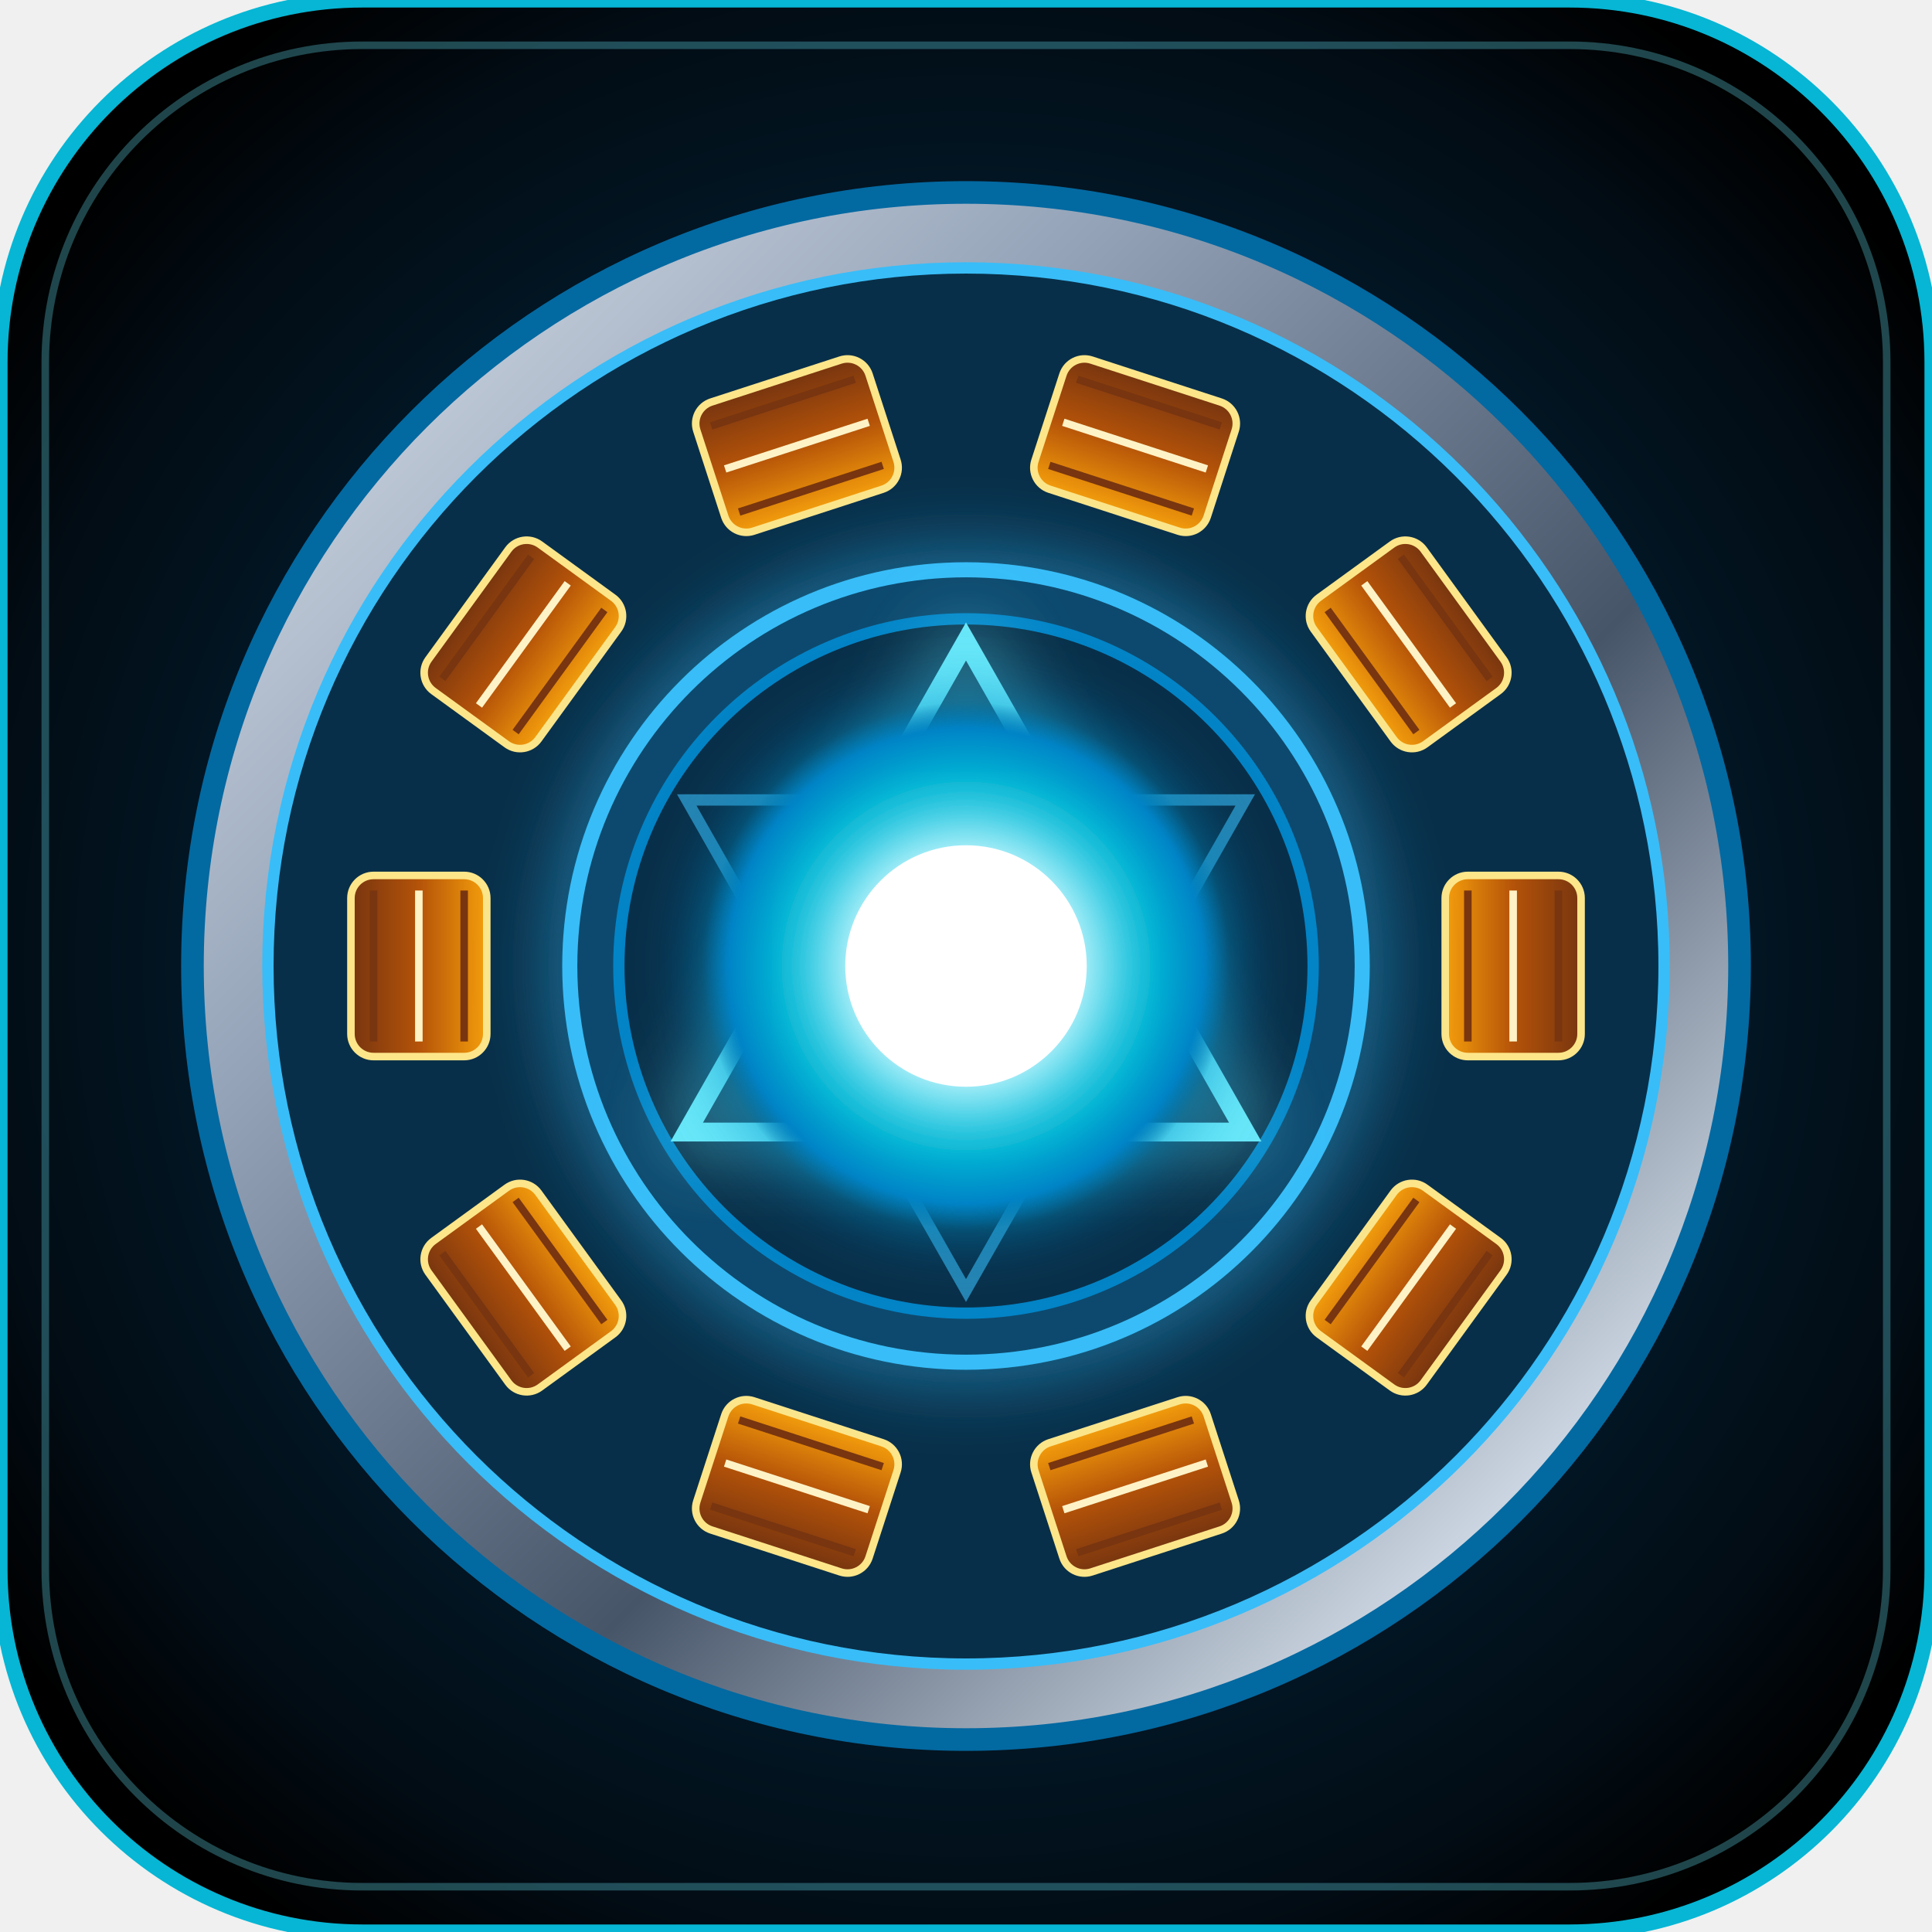
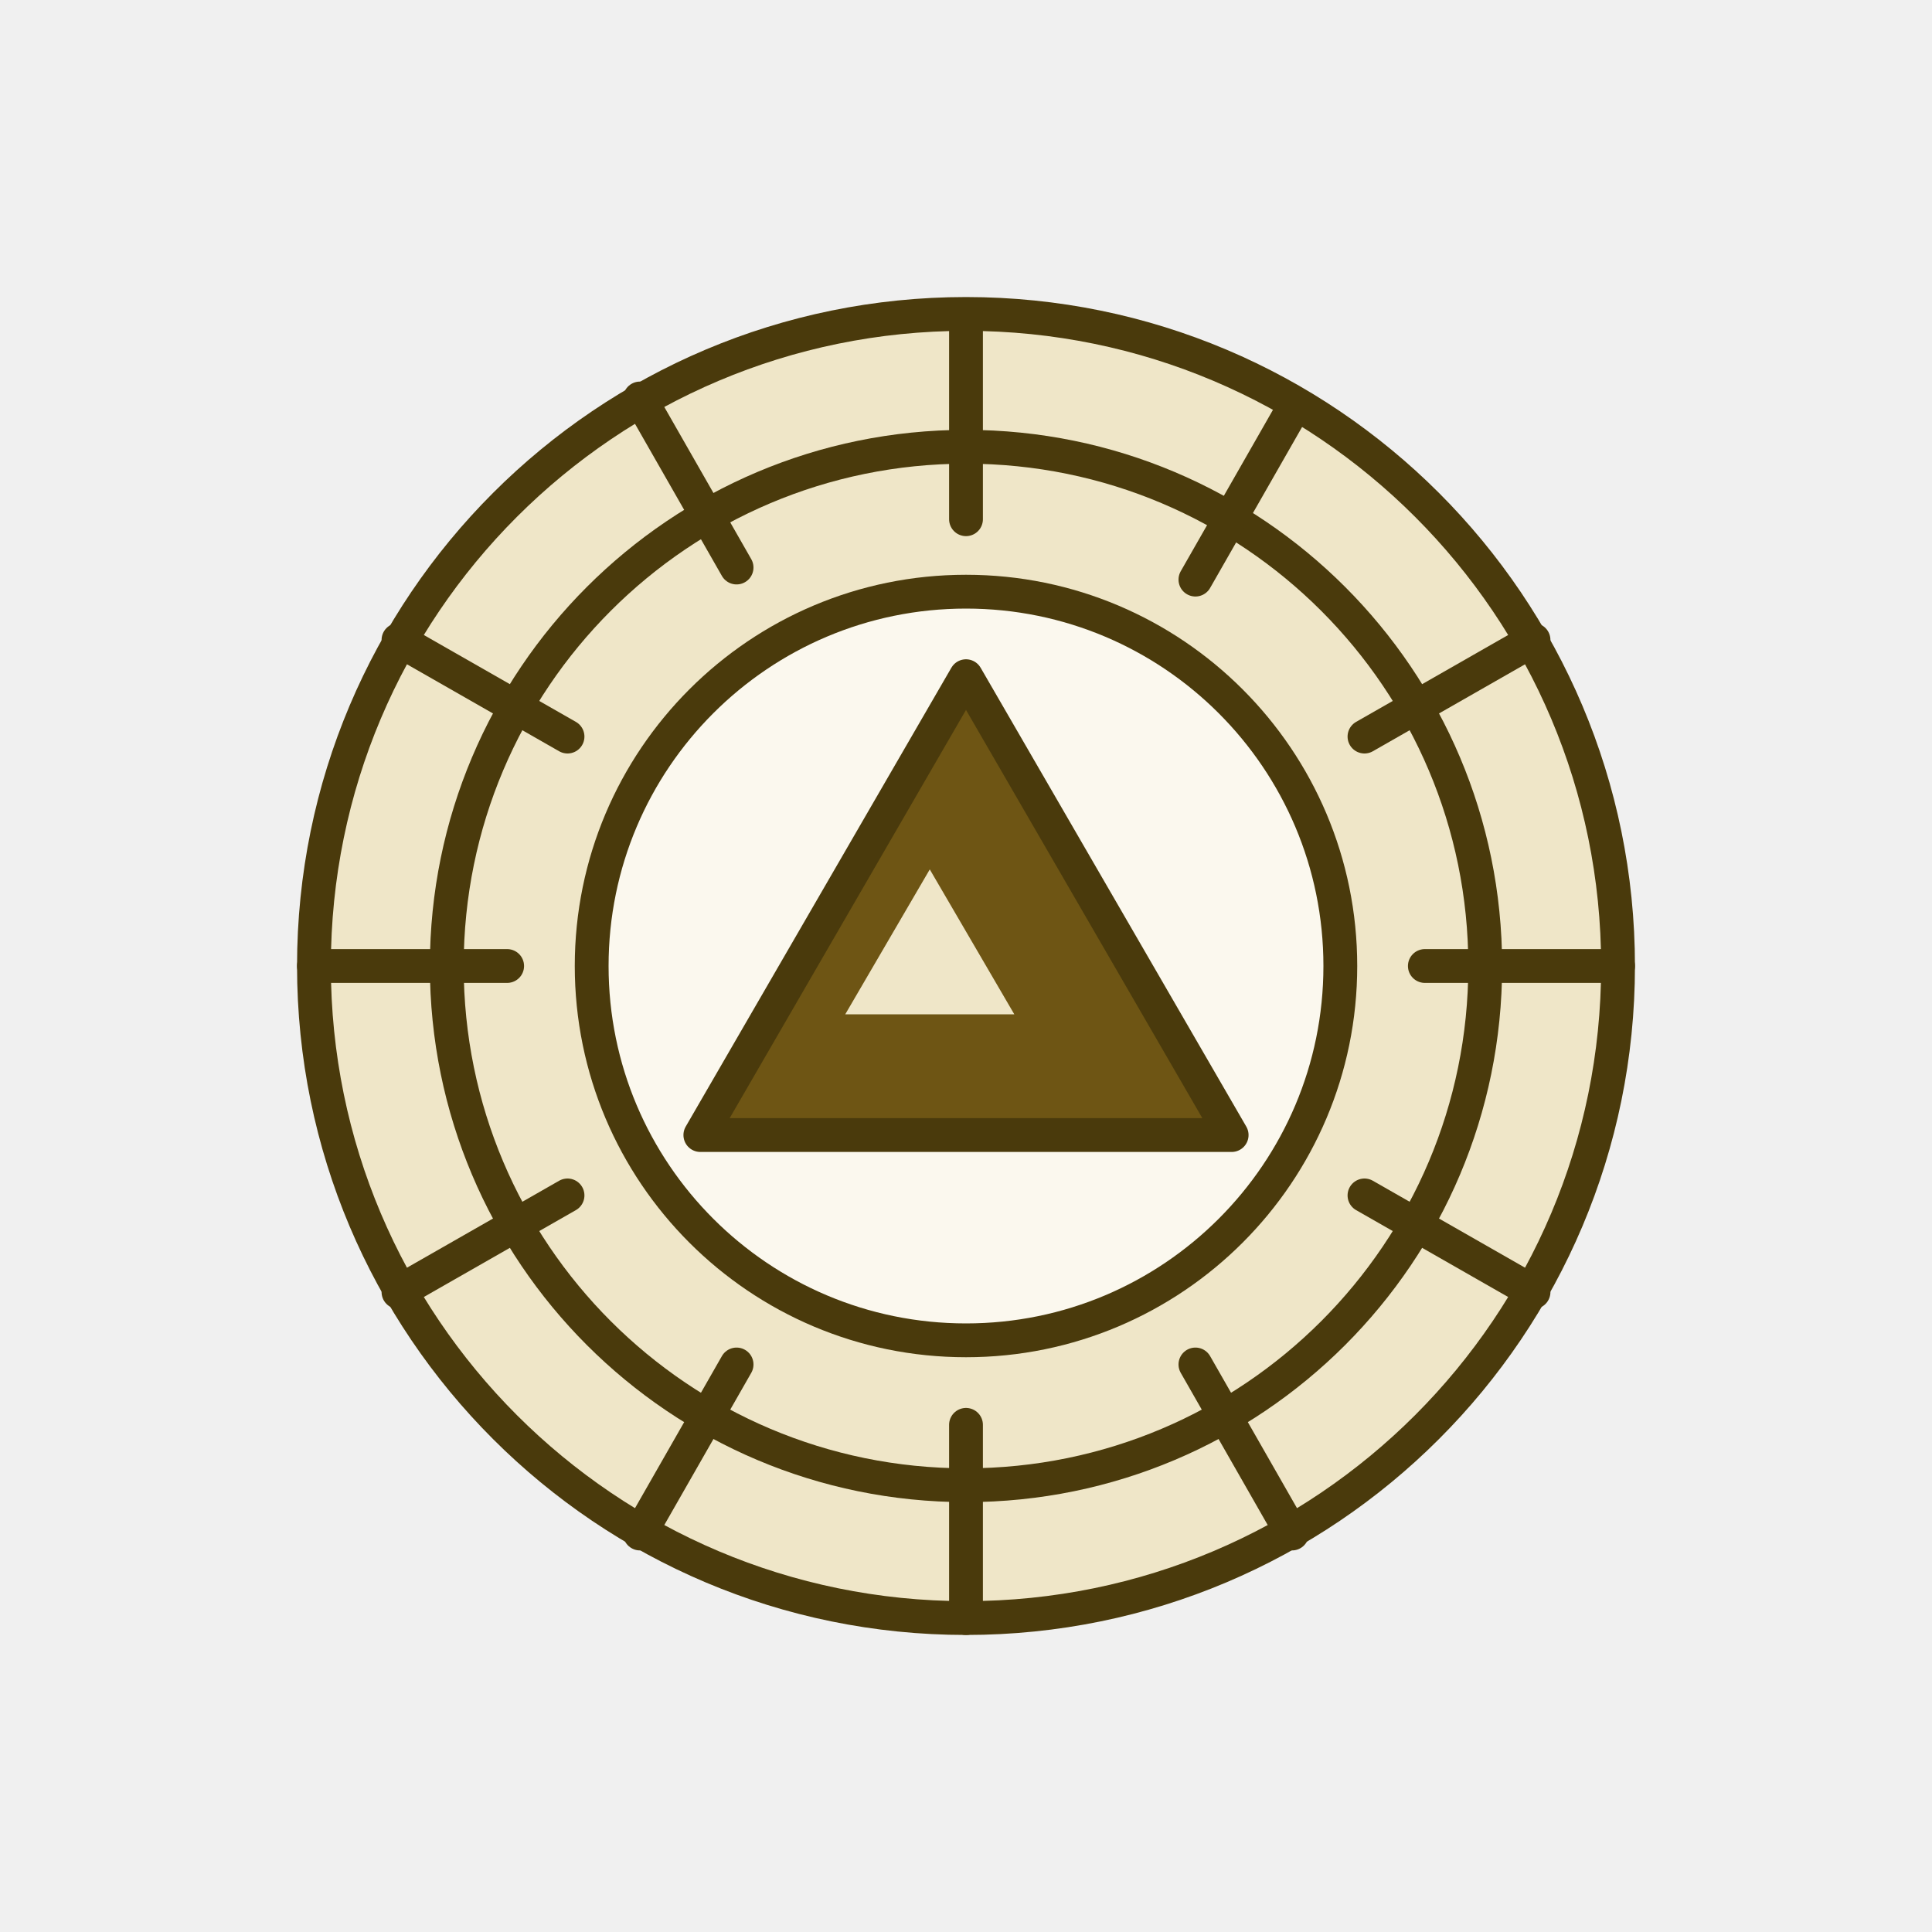
- <svg xmlns="http://www.w3.org/2000/svg" viewBox="0 0 512 512" width="100%" height="100%">
-   <defs>
-     <radialGradient id="reactorBg" cx="50%" cy="50%" r="60%">
-       <stop offset="0%" stop-color="#082F49" />
-       <stop offset="50%" stop-color="#031E30" />
-       <stop offset="85%" stop-color="#020C14" />
-       <stop offset="100%" stop-color="#000000" />
-     </radialGradient>
-     <linearGradient id="titaniumRing" x1="0%" y1="0%" x2="100%" y2="100%">
-       <stop offset="0%" stop-color="#E2E8F0" />
-       <stop offset="30%" stop-color="#94A3B8" />
-       <stop offset="60%" stop-color="#475569" />
-       <stop offset="85%" stop-color="#CBD5E1" />
-       <stop offset="100%" stop-color="#1E293B" />
-     </linearGradient>
-     <linearGradient id="copperCoil" x1="0%" y1="0%" x2="100%" y2="0%">
-       <stop offset="0%" stop-color="#F59E0B" />
-       <stop offset="50%" stop-color="#B45309" />
-       <stop offset="100%" stop-color="#78350F" />
-     </linearGradient>
-     <radialGradient id="arcCore" cx="50%" cy="50%" r="50%">
-       <stop offset="0%" stop-color="#FFFFFF" />
-       <stop offset="35%" stop-color="#67E8F9" />
-       <stop offset="70%" stop-color="#06B6D4" />
-       <stop offset="90%" stop-color="#0284C7" />
-       <stop offset="100%" stop-color="#0369A1" stop-opacity="0" />
-     </radialGradient>
-     <filter id="arcGlow" x="-30%" y="-30%" width="160%" height="160%">
-       <feGaussianBlur stdDeviation="10" result="blur" />
-       <feComposite in="SourceGraphic" in2="blur" operator="over" />
-     </filter>
-   </defs>
-   <rect width="512" height="512" rx="96" fill="url(#reactorBg)" stroke="#06B6D4" stroke-width="4" />
-   <rect x="12" y="12" width="488" height="488" rx="84" fill="none" stroke="#67E8F9" stroke-opacity="0.3" stroke-width="2" />
-   <circle cx="256" cy="256" r="205" fill="url(#titaniumRing)" stroke="#0369A1" stroke-width="6" />
-   <circle cx="256" cy="256" r="185" fill="#082F49" stroke="#38BDF8" stroke-width="3" />
-   <g>
-     <rect x="383" y="232" width="36" height="48" rx="6" fill="url(#copperCoil)" stroke="#FDE68A" stroke-width="2" transform="rotate(0, 401, 256)" />
-     <line x1="389" y1="236" x2="389" y2="276" stroke="#78350F" stroke-width="2" transform="rotate(0, 401, 256)" />
-     <line x1="401" y1="236" x2="401" y2="276" stroke="#FEF3C7" stroke-width="2" transform="rotate(0, 401, 256)" />
-     <line x1="413" y1="236" x2="413" y2="276" stroke="#78350F" stroke-width="2" transform="rotate(0, 401, 256)" />
-     <rect x="355.307" y="317.229" width="36" height="48" rx="6" fill="url(#copperCoil)" stroke="#FDE68A" stroke-width="2" transform="rotate(36, 373.3075, 341.2289)" />
-     <line x1="361.307" y1="321.229" x2="361.307" y2="361.229" stroke="#78350F" stroke-width="2" transform="rotate(36, 373.3075, 341.2289)" />
-     <line x1="373.307" y1="321.229" x2="373.307" y2="361.229" stroke="#FEF3C7" stroke-width="2" transform="rotate(36, 373.3075, 341.2289)" />
-     <line x1="385.307" y1="321.229" x2="385.307" y2="361.229" stroke="#78350F" stroke-width="2" transform="rotate(36, 373.3075, 341.2289)" />
-     <rect x="282.807" y="369.903" width="36" height="48" rx="6" fill="url(#copperCoil)" stroke="#FDE68A" stroke-width="2" transform="rotate(72, 300.8075, 393.9032)" />
-     <line x1="288.807" y1="373.903" x2="288.807" y2="413.903" stroke="#78350F" stroke-width="2" transform="rotate(72, 300.8075, 393.9032)" />
-     <line x1="300.807" y1="373.903" x2="300.807" y2="413.903" stroke="#FEF3C7" stroke-width="2" transform="rotate(72, 300.8075, 393.9032)" />
-     <line x1="312.807" y1="373.903" x2="312.807" y2="413.903" stroke="#78350F" stroke-width="2" transform="rotate(72, 300.8075, 393.9032)" />
-     <rect x="193.193" y="369.903" width="36" height="48" rx="6" fill="url(#copperCoil)" stroke="#FDE68A" stroke-width="2" transform="rotate(108, 211.1925, 393.9032)" />
-     <line x1="199.193" y1="373.903" x2="199.193" y2="413.903" stroke="#78350F" stroke-width="2" transform="rotate(108, 211.1925, 393.9032)" />
-     <line x1="211.193" y1="373.903" x2="211.193" y2="413.903" stroke="#FEF3C7" stroke-width="2" transform="rotate(108, 211.1925, 393.9032)" />
-     <line x1="223.193" y1="373.903" x2="223.193" y2="413.903" stroke="#78350F" stroke-width="2" transform="rotate(108, 211.1925, 393.9032)" />
-     <rect x="120.693" y="317.229" width="36" height="48" rx="6" fill="url(#copperCoil)" stroke="#FDE68A" stroke-width="2" transform="rotate(144, 138.6925, 341.2289)" />
-     <line x1="126.693" y1="321.229" x2="126.693" y2="361.229" stroke="#78350F" stroke-width="2" transform="rotate(144, 138.6925, 341.2289)" />
-     <line x1="138.693" y1="321.229" x2="138.693" y2="361.229" stroke="#FEF3C7" stroke-width="2" transform="rotate(144, 138.6925, 341.2289)" />
-     <line x1="150.693" y1="321.229" x2="150.693" y2="361.229" stroke="#78350F" stroke-width="2" transform="rotate(144, 138.6925, 341.2289)" />
-     <rect x="93" y="232" width="36" height="48" rx="6" fill="url(#copperCoil)" stroke="#FDE68A" stroke-width="2" transform="rotate(180, 111, 256)" />
-     <line x1="99" y1="236" x2="99" y2="276" stroke="#78350F" stroke-width="2" transform="rotate(180, 111, 256)" />
-     <line x1="111" y1="236" x2="111" y2="276" stroke="#FEF3C7" stroke-width="2" transform="rotate(180, 111, 256)" />
-     <line x1="123" y1="236" x2="123" y2="276" stroke="#78350F" stroke-width="2" transform="rotate(180, 111, 256)" />
-     <rect x="120.693" y="146.771" width="36" height="48" rx="6" fill="url(#copperCoil)" stroke="#FDE68A" stroke-width="2" transform="rotate(216, 138.6925, 170.7711)" />
-     <line x1="126.693" y1="150.771" x2="126.693" y2="190.771" stroke="#78350F" stroke-width="2" transform="rotate(216, 138.6925, 170.7711)" />
-     <line x1="138.693" y1="150.771" x2="138.693" y2="190.771" stroke="#FEF3C7" stroke-width="2" transform="rotate(216, 138.6925, 170.7711)" />
-     <line x1="150.693" y1="150.771" x2="150.693" y2="190.771" stroke="#78350F" stroke-width="2" transform="rotate(216, 138.6925, 170.7711)" />
-     <rect x="193.193" y="94.097" width="36" height="48" rx="6" fill="url(#copperCoil)" stroke="#FDE68A" stroke-width="2" transform="rotate(252, 211.1925, 118.0968)" />
-     <line x1="199.193" y1="98.097" x2="199.193" y2="138.097" stroke="#78350F" stroke-width="2" transform="rotate(252, 211.1925, 118.0968)" />
-     <line x1="211.193" y1="98.097" x2="211.193" y2="138.097" stroke="#FEF3C7" stroke-width="2" transform="rotate(252, 211.1925, 118.0968)" />
-     <line x1="223.193" y1="98.097" x2="223.193" y2="138.097" stroke="#78350F" stroke-width="2" transform="rotate(252, 211.1925, 118.0968)" />
-     <rect x="282.807" y="94.097" width="36" height="48" rx="6" fill="url(#copperCoil)" stroke="#FDE68A" stroke-width="2" transform="rotate(288, 300.8075, 118.0968)" />
-     <line x1="288.807" y1="98.097" x2="288.807" y2="138.097" stroke="#78350F" stroke-width="2" transform="rotate(288, 300.8075, 118.0968)" />
-     <line x1="300.807" y1="98.097" x2="300.807" y2="138.097" stroke="#FEF3C7" stroke-width="2" transform="rotate(288, 300.8075, 118.0968)" />
-     <line x1="312.807" y1="98.097" x2="312.807" y2="138.097" stroke="#78350F" stroke-width="2" transform="rotate(288, 300.8075, 118.0968)" />
-     <rect x="355.307" y="146.771" width="36" height="48" rx="6" fill="url(#copperCoil)" stroke="#FDE68A" stroke-width="2" transform="rotate(324, 373.3075, 170.7711)" />
-     <line x1="361.307" y1="150.771" x2="361.307" y2="190.771" stroke="#78350F" stroke-width="2" transform="rotate(324, 373.3075, 170.7711)" />
-     <line x1="373.307" y1="150.771" x2="373.307" y2="190.771" stroke="#FEF3C7" stroke-width="2" transform="rotate(324, 373.3075, 170.7711)" />
-     <line x1="385.307" y1="150.771" x2="385.307" y2="190.771" stroke="#78350F" stroke-width="2" transform="rotate(324, 373.3075, 170.7711)" />
+ <svg xmlns="http://www.w3.org/2000/svg" viewBox="0 0 160 160" fill="none" role="img" aria-labelledby="title">
+   <g stroke="#4A3A0C" stroke-width="2.8" stroke-linecap="round" stroke-linejoin="round">
+     <circle cx="80" cy="80" r="54" fill="#EFE6C8" />
+     <circle cx="80" cy="80" r="43" />
+     <circle cx="80" cy="80" r="31" fill="#FBF8EE" />
+     <path d="m80 56 22 38H58Z" fill="#6E5514" />
+     <path d="M80 27v16m27-9-8 14m28 5-14 8m21 19h-16m9 27-14-8m-6 28-8-14m-19 21v-16m-27 9 8-14m-28-6 14-8m-21-19h16m-9-27 14 8m6-28 8 14" />
+     <path d="m77 72 7 12H70Z" fill="#EFE6C8" stroke="none" />
  </g>
-   <circle cx="256" cy="256" r="105" fill="#0C4A6E" stroke="#38BDF8" stroke-width="4" filter="url(#arcGlow)" />
-   <circle cx="256" cy="256" r="92" fill="#082F49" stroke="#0284C7" stroke-width="3" />
-   <polygon points="256,170 330,300 182,300" fill="none" stroke="#67E8F9" stroke-width="5" filter="url(#arcGlow)" />
-   <polygon points="256,342 330,212 182,212" fill="none" stroke="#38BDF8" stroke-width="3" opacity="0.6" />
-   <circle cx="256" cy="256" r="70" fill="url(#arcCore)" filter="url(#arcGlow)" />
-   <circle cx="256" cy="256" r="32" fill="#FFFFFF" filter="url(#arcGlow)" />
</svg>
